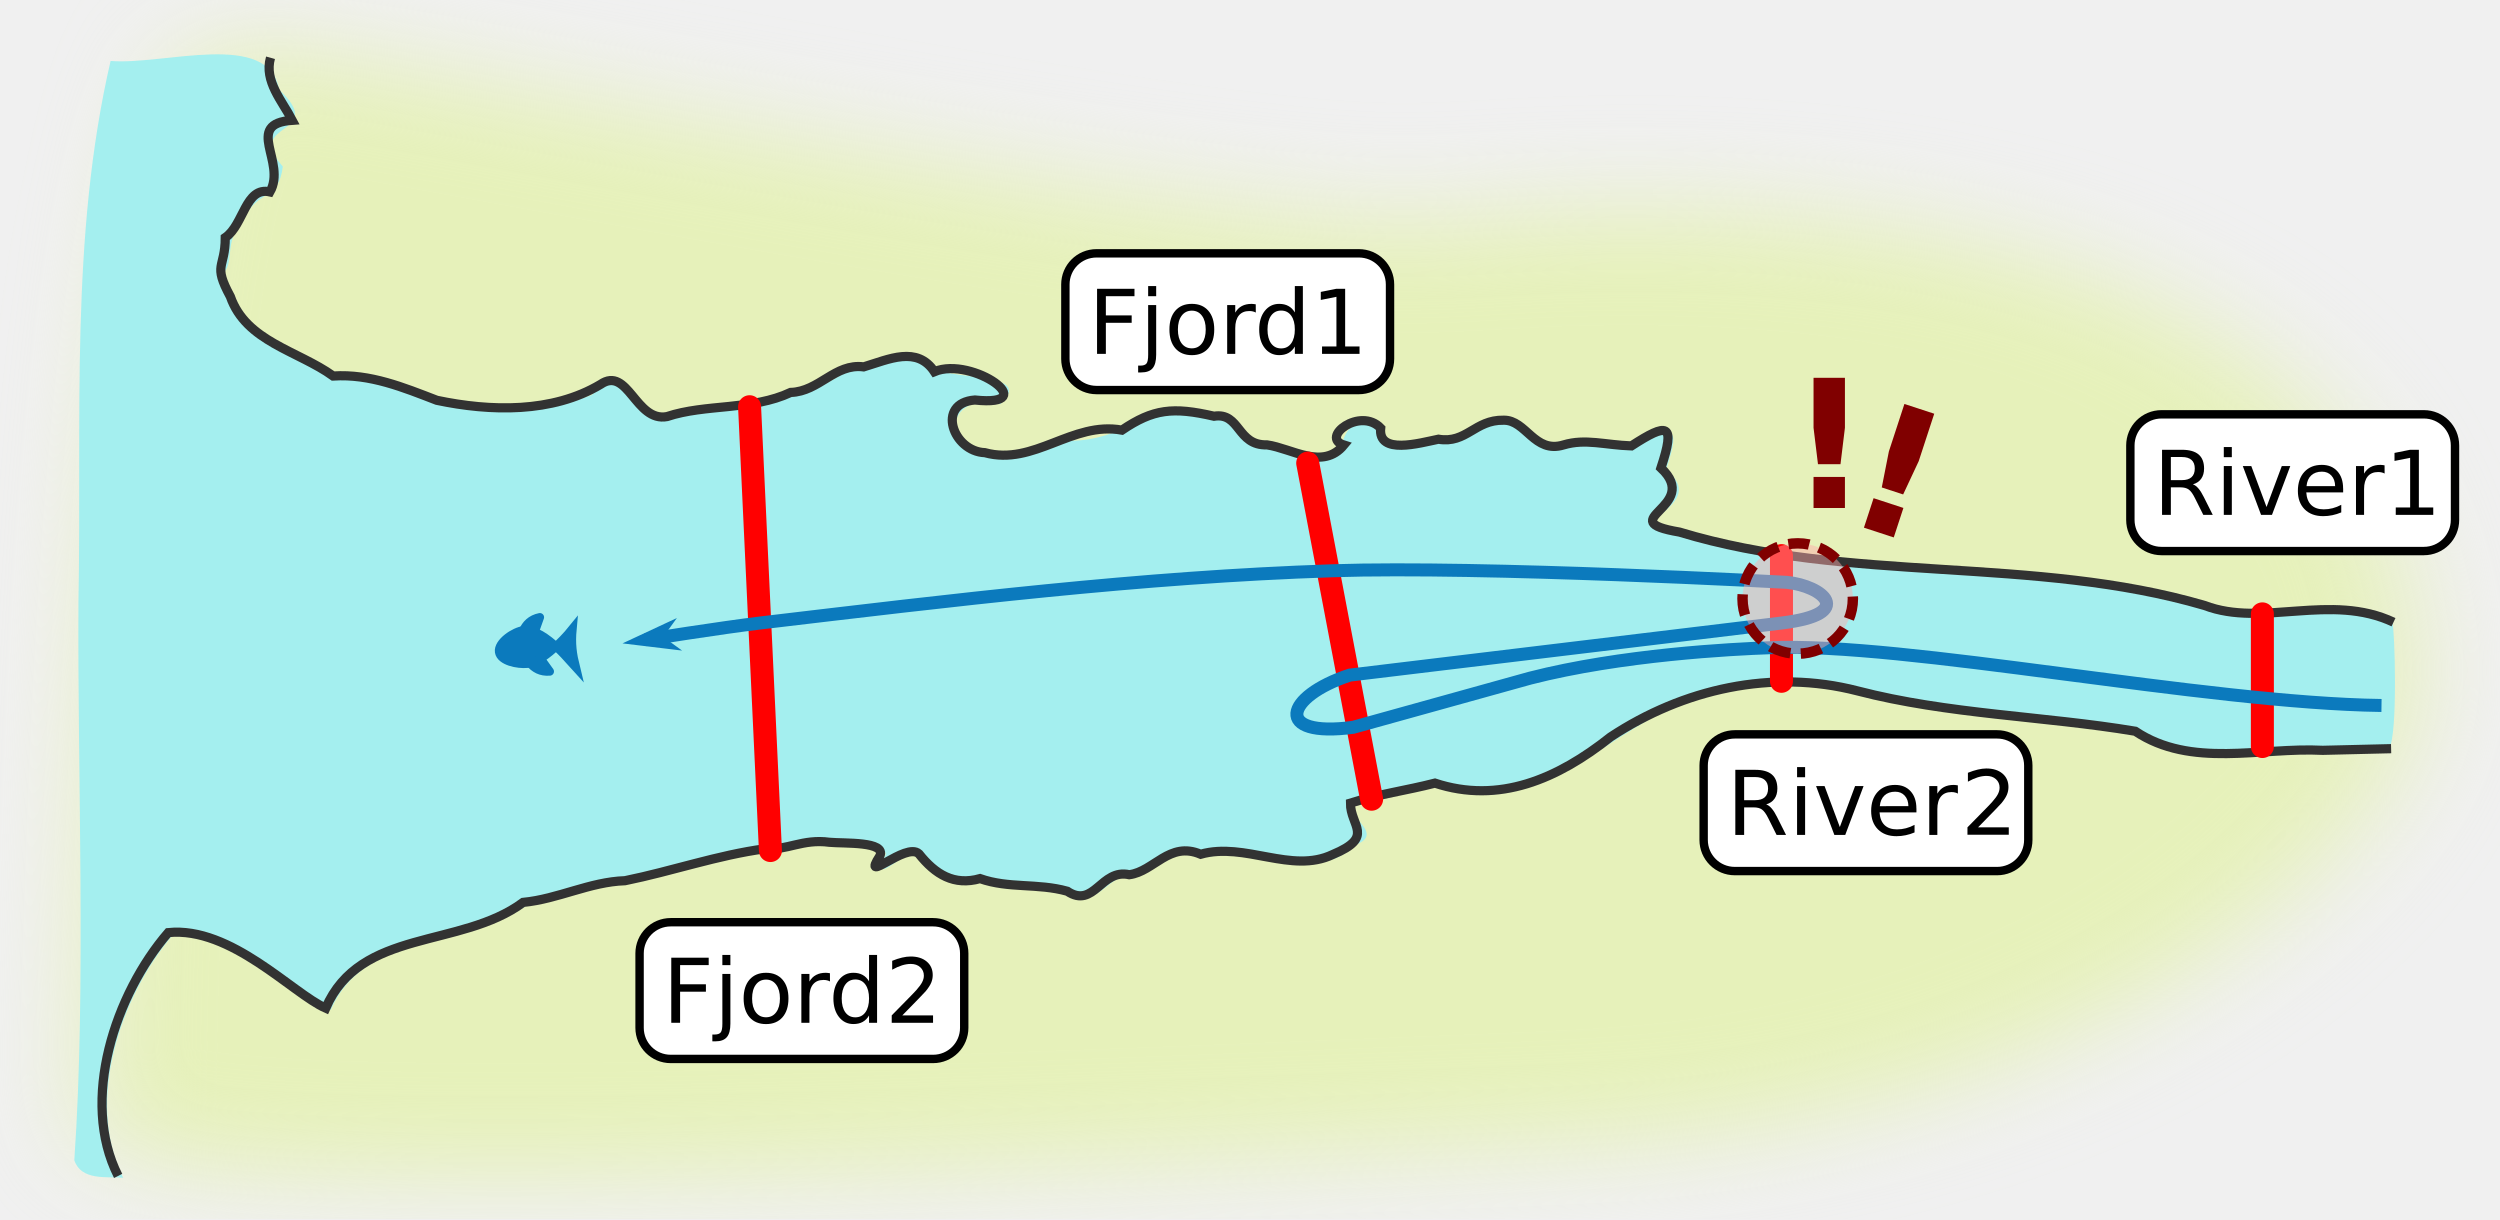
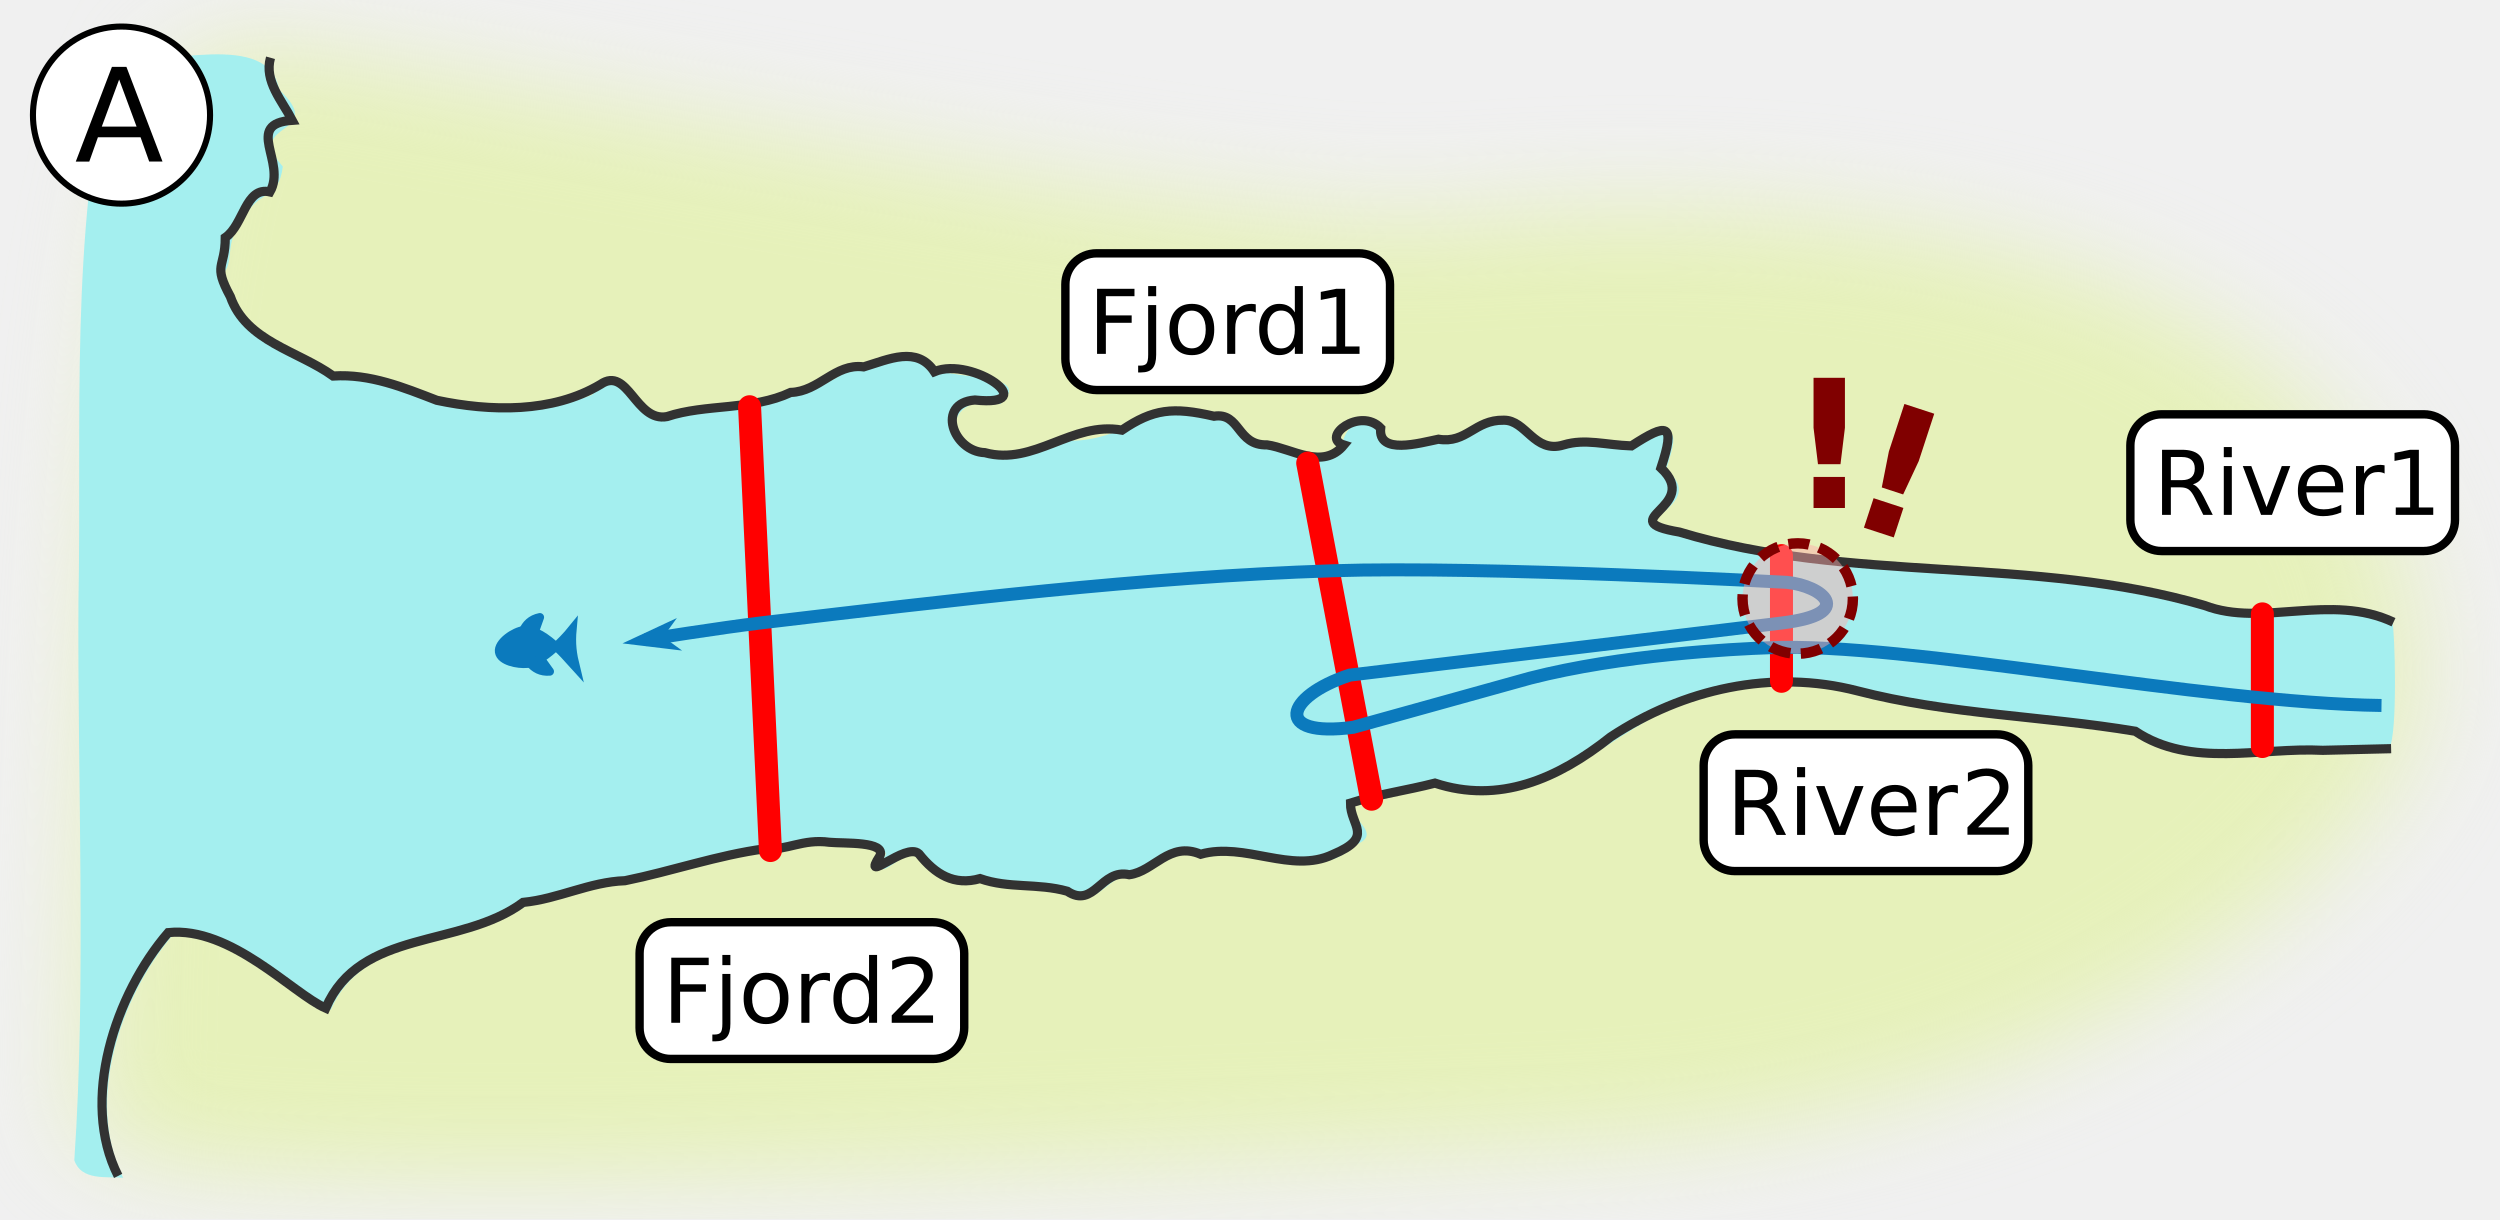
<svg xmlns="http://www.w3.org/2000/svg" width="4.278in" height="2.086in" viewBox="0 0 108.666 52.981" version="1.1" id="svg8">
  <defs id="defs2">
    <marker style="overflow:visible" id="marker1086" refX="0" refY="0" orient="auto">
      <path transform="matrix(-0.2,0,0,-0.2,-1.2,0)" style="fill:#0b7abd;fill-opacity:1;fill-rule:evenodd;stroke:#0b7abd;stroke-width:1pt;stroke-opacity:1" d="M 0,0 5,-5 -12.5,0 5,5 Z" id="path1084" />
    </marker>
    <marker style="overflow:visible" id="marker1058" refX="0" refY="0" orient="auto">
      <path transform="matrix(-0.2,0,0,-0.2,-1.2,0)" style="fill:#0b7abd;fill-opacity:1;fill-rule:evenodd;stroke:#0b7abd;stroke-width:1pt;stroke-opacity:1" d="M 0,0 5,-5 -12.5,0 5,5 Z" id="path1056" />
    </marker>
    <clipPath clipPathUnits="userSpaceOnUse" id="clipPath3169">
      <rect style="opacity:1;vector-effect:none;fill:#ffffff;fill-opacity:1;stroke:none;stroke-width:3.125;stroke-linecap:butt;stroke-linejoin:miter;stroke-miterlimit:4;stroke-dasharray:none;stroke-dashoffset:0;stroke-opacity:1;marker:none" id="rect3171" width="2244.099" height="2244.099" x="188.523" y="13.283" />
    </clipPath>
    <filter style="color-interpolation-filters:sRGB" id="filter921" x="-0.036" width="1.073" y="-0.036" height="1.071">
      <feGaussianBlur stdDeviation="2.799" id="feGaussianBlur923" />
    </filter>
  </defs>
  <g id="layer1" transform="translate(2.238224,-287.969)">
    <path style="display:inline;opacity:1;vector-effect:none;fill:#e6f1ba;fill-opacity:1;stroke:none;stroke-width:1;stroke-linecap:butt;stroke-linejoin:miter;stroke-miterlimit:4;stroke-dasharray:none;stroke-dashoffset:0;stroke-opacity:1;filter:url(#filter921)" d="m 38.859,131.756 c -0.164,4.964 47.027,2.258 77.274,0.919 30.009,-1.328 43.185,-20.322 43.373,-25.419 C 160.836,71.25 108.479,78.53 108.479,78.53 94.515,78.866 48.397,67.598 45.985,68.057 c -6.313,1.201 -6.722,51.442 -7.126,63.699 z" id="path913" transform="matrix(0.8394759,0,0,0.7427803,-31.17698,239.1914)" />
    <path style="font-style:normal;font-weight:400;font-size:medium;font-family:'MS Shell Dlg 2';opacity:1;vector-effect:none;fill:#a4efef;fill-opacity:1;fill-rule:evenodd;stroke:none;stroke-width:1;stroke-linecap:butt;stroke-linejoin:miter;stroke-miterlimit:4;stroke-dasharray:none;stroke-dashoffset:0;stroke-opacity:1" d="m 3.116,339.159 c -1.668,-3.284 -0.125,-7.907 2.178,-10.576 2.726,-0.278 5.402,2.644 6.843,3.284 1.504,-3.486 5.856,-2.58 8.583,-4.597 1.539,-0.159 2.911,-0.885 4.461,-0.955 2.042,-0.408 3.997,-1.103 6.068,-1.38 0.932,0.126 1.68,-0.483 2.858,-0.275 0.597,0.021 2.859,0.013 1.932,0.719 -0.207,1.228 1.408,-1.101 2.073,-0.109 0.614,1.132 1.586,1.083 2.696,0.978 1.152,0.545 2.383,0.095 3.603,0.548 1.186,0.71 1.567,-1.128 2.88,-0.74 0.896,-0.506 1.822,-1.335 3.108,-0.863 2.113,-0.632 4.478,1.282 6.257,-0.495 1.678,-0.62 -1.5,-1.596 0.724,-1.995 1.622,-0.061 3.334,-1.268 4.898,-0.199 3.606,0.02 6.205,-3.5 9.697,-4.317 4.926,-1.419 9.838,0.979 14.803,1.127 1.878,0.225 3.807,0.182 5.472,1.175 2.156,0.673 4.509,0.039 6.746,0.168 0.506,-0.137 2.053,0.241 2.621,-0.208 0.372,-0.497 0.239,-5.235 0.13,-5.412 -0.599,-0.884 -2.332,-0.617 -4.111,-0.562 -2.675,0.94 -5.006,-0.764 -7.765,-0.963 -6.32,-1.089 -12.967,-0.408 -19.104,-2.421 -2.848,-0.485 1.416,-1.095 -0.589,-2.708 0.745,-2.229 0.147,-1.701 -1.51,-0.945 -1.25,-0.225 -1.958,-0.205 -3.167,-0.042 -1.044,0.182 -1.347,-1.476 -2.4,-1.004 -1.17,-0.043 -1.584,1.085 -2.847,0.729 -1.123,0.58 -2.251,0.273 -2.576,-0.675 -1.483,-0.469 -1.607,0.817 -1.61,1.208 -1.229,0.768 -2.388,-0.414 -3.67,-0.419 -0.76,-0.853 -1.167,-1.209 -2.513,-1.198 -2.079,-0.585 -3.235,1.094 -5.623,1.088 -1.434,0.611 -3.424,1.244 -4.695,-0.156 -0.906,-0.995 0.777,-1.949 1.665,-1.432 1.77,-1.621 -3.074,-0.839 -3.618,-1.983 -1.007,-0.215 -1.91,0.71 -3.009,0.501 -1.309,0.979 -3.055,1.395 -4.71,1.635 -1.308,-0.112 -2.471,0.717 -3.711,0.29 -0.812,-0.777 -1.594,-2.163 -2.697,-0.842 -2.872,1.009 -6.133,0.812 -8.848,-0.59 -1.693,0.143 -3.127,-0.567 -4.498,-1.483 -1.528,-0.453 -2.011,-1.953 -2.751,-3.194 0.624,-0.373 0.056,-1.407 0.931,-2.322 0.624,-1.376 1.547,-0.821 1.734,-2.344 -1.748,-1.994 2.002,-1.304 -0.163,-3.348 -0.441,-2.609 -5.033,-1.044 -7.323,-1.242 -1.779,7.664 -1.245,15.639 -1.397,23.454 -0.049,7.578 0.343,16.76 -0.18,24.326 0.293,0.899 1.395,0.706 2.125,0.763 z" id="path885" />
    <path style="font-style:normal;font-weight:400;font-size:medium;font-family:'MS Shell Dlg 2';opacity:1;vector-effect:none;fill:none;fill-opacity:1;fill-rule:evenodd;stroke:#323232;stroke-width:0.4;stroke-linecap:butt;stroke-linejoin:miter;stroke-miterlimit:4;stroke-dasharray:none;stroke-dashoffset:0;stroke-opacity:1" d="m 2.897,339.079 c -1.668,-3.284 -0.125,-7.907 2.178,-10.576 2.726,-0.278 5.402,2.644 6.843,3.284 1.504,-3.486 5.856,-2.58 8.583,-4.597 1.53,-0.149 2.887,-0.891 4.429,-0.943 2.05,-0.416 4.014,-1.11 6.095,-1.39 0.938,0.086 1.62,-0.44 2.79,-0.28 0.642,0.061 2.483,-0.051 2.19,0.597 -0.853,1.321 1.131,-0.624 1.697,-0.097 0.719,0.904 1.531,1.396 2.659,1.079 1.258,0.44 2.485,0.187 3.79,0.548 1.174,0.783 1.466,-0.996 2.697,-0.717 1.072,-0.138 1.741,-1.47 3.103,-0.89 1.927,-0.543 3.946,0.869 5.741,0.011 1.84,-0.767 0.761,-1.238 0.769,-2.236 1.195,-0.38 2.452,-0.551 3.672,-0.866 2.781,0.916 5.322,-0.17 7.636,-2.008 3.159,-2.087 7.012,-2.962 10.728,-2.002 3.951,1.026 8.09,1.089 12.076,1.754 2.44,1.626 5.425,0.689 8.152,0.83 0.99,-0.024 1.98,-0.048 2.97,-0.072 m 0.104,-5.497 c -2.741,-1.291 -5.685,0.239 -8.209,-0.726 -7.424,-2.176 -15.436,-0.949 -22.825,-3.191 -3.043,-0.515 1.008,-1.084 -0.808,-2.787 0.649,-1.966 0.291,-1.978 -1.285,-0.959 -1.145,-0.039 -1.992,-0.328 -2.946,-0.043 -1.278,0.391 -1.63,-1.097 -2.61,-1.074 -1.253,-0.024 -1.608,1.03 -2.831,0.826 -0.826,0.169 -2.632,0.692 -2.51,-0.482 -0.893,-0.935 -2.648,0.412 -1.6,0.735 -0.918,1.11 -2.261,0.144 -3.342,-0.007 -1.315,0.036 -1.155,-1.427 -2.302,-1.245 -1.79,-0.413 -2.64,-0.316 -4.003,0.604 -2.173,-0.393 -3.815,1.564 -5.958,0.98 -1.388,-0.05 -2.134,-2.158 -0.435,-2.289 3.004,0.321 -0.103,-1.923 -1.759,-1.232 -0.752,-1.134 -1.983,-0.537 -3.073,-0.208 -1.25,-0.165 -1.93,1.074 -3.173,1.111 -1.68,0.789 -3.687,0.488 -5.377,1.05 -1.367,0.253 -1.692,-2.221 -2.889,-1.399 -2.096,1.253 -4.788,1.181 -7.114,0.691 -1.465,-0.563 -2.895,-1.158 -4.507,-1.056 -1.536,-1.104 -3.785,-1.494 -4.468,-3.451 -0.778,-1.437 -0.226,-1.197 -0.221,-2.566 0.812,-0.556 0.867,-2.23 1.941,-1.986 0.74,-1.3 -1.158,-2.965 0.97,-3.112 -0.431,-0.832 -1.234,-1.697 -0.945,-2.718" id="path94" />
    <path style="opacity:1;vector-effect:none;fill:none;fill-opacity:1;stroke:#ff0000;stroke-width:1;stroke-linecap:round;stroke-linejoin:miter;stroke-miterlimit:4;stroke-dasharray:none;stroke-dashoffset:0;stroke-opacity:1" d="m 96.099,314.649 0,5.766" id="path1733" />
    <path style="opacity:1;vector-effect:none;fill:none;fill-opacity:1;stroke:#ff0000;stroke-width:1;stroke-linecap:round;stroke-linejoin:miter;stroke-miterlimit:4;stroke-dasharray:none;stroke-dashoffset:0;stroke-opacity:1;font-variant-east_asian:normal" d="m 54.603,308.096 2.778,14.609" id="path933" />
    <path id="path939" d="m 30.343,305.645 0.907,19.291" style="opacity:1;vector-effect:none;fill:none;fill-opacity:1;stroke:#ff0000;stroke-width:1;stroke-linecap:round;stroke-linejoin:miter;stroke-miterlimit:4;stroke-dasharray:none;stroke-dashoffset:0;stroke-opacity:1" />
    <path style="opacity:1;vector-effect:none;fill:#ffffff;fill-opacity:1;fill-rule:evenodd;stroke:#000000;stroke-width:0.365;stroke-linecap:round;stroke-linejoin:miter;stroke-miterlimit:4;stroke-dasharray:none;stroke-dashoffset:0;stroke-opacity:1" d="M 26.916,328.052 H 38.319 c 0.75,0 1.354,0.604 1.354,1.354 v 3.235 c 0,0.75 -0.604,1.354 -1.354,1.354 H 26.916 c -0.75,0 -1.354,-0.604 -1.354,-1.354 v -3.235 c 0,-0.75 0.604,-1.354 1.354,-1.354 z" id="rect1156" />
    <g aria-label="Fjord2" style="font-style:normal;font-variant:normal;font-weight:normal;font-stretch:normal;font-size:3.881px;line-height:3.5ex;font-family:Lato;-inkscape-font-specification:Lato;font-variant-ligatures:normal;font-variant-position:normal;font-variant-caps:normal;font-variant-numeric:normal;font-variant-alternates:normal;font-feature-settings:normal;text-indent:0;text-align:start;text-decoration:none;text-decoration-line:none;text-decoration-style:solid;text-decoration-color:#000000;letter-spacing:0px;word-spacing:0px;text-transform:none;writing-mode:lr-tb;direction:ltr;text-orientation:mixed;dominant-baseline:auto;baseline-shift:baseline;text-anchor:start;white-space:normal;shape-padding:0;opacity:1;vector-effect:none;fill:#000000;fill-opacity:1;stroke:none;stroke-width:0.265;stroke-linecap:butt;stroke-linejoin:miter;stroke-miterlimit:4;stroke-dasharray:none;stroke-dashoffset:0;stroke-opacity:1" id="text937" transform="translate(0,2.116667)">
      <path d="m 26.94,327.477 h 1.626 v 0.322 h -1.243 v 0.834 h 1.122 v 0.322 h -1.122 v 1.351 h -0.383 z" style="font-style:normal;font-variant:normal;font-weight:normal;font-stretch:normal;font-size:3.881px;line-height:3.5ex;font-family:Lato;-inkscape-font-specification:Lato;font-variant-ligatures:normal;font-variant-position:normal;font-variant-caps:normal;font-variant-numeric:normal;font-variant-alternates:normal;font-feature-settings:normal;text-indent:0;text-align:start;text-decoration:none;text-decoration-line:none;text-decoration-style:solid;text-decoration-color:#000000;letter-spacing:0px;word-spacing:0px;text-transform:none;writing-mode:lr-tb;direction:ltr;text-orientation:mixed;dominant-baseline:auto;text-anchor:start;white-space:normal;shape-padding:0;vector-effect:none;fill:#000000;fill-opacity:1;stroke:none;stroke-width:0.265;stroke-linecap:butt;stroke-linejoin:miter;stroke-miterlimit:4;stroke-dasharray:none;stroke-dashoffset:0;stroke-opacity:1" id="path7268" />
      <path d="m 29.16,328.184 h 0.349 v 2.16 q 0,0.405 -0.155,0.587 -0.153,0.182 -0.496,0.182 h -0.133 v -0.296 h 0.093 q 0.199,0 0.271,-0.093 0.072,-0.091 0.072,-0.381 z m 0,-0.826 h 0.349 v 0.441 h -0.349 z" style="font-style:normal;font-variant:normal;font-weight:normal;font-stretch:normal;font-size:3.881px;line-height:3.5ex;font-family:Lato;-inkscape-font-specification:Lato;font-variant-ligatures:normal;font-variant-position:normal;font-variant-caps:normal;font-variant-numeric:normal;font-variant-alternates:normal;font-feature-settings:normal;text-indent:0;text-align:start;text-decoration:none;text-decoration-line:none;text-decoration-style:solid;text-decoration-color:#000000;letter-spacing:0px;word-spacing:0px;text-transform:none;writing-mode:lr-tb;direction:ltr;text-orientation:mixed;dominant-baseline:auto;text-anchor:start;white-space:normal;shape-padding:0;vector-effect:none;fill:#000000;fill-opacity:1;stroke:none;stroke-width:0.265;stroke-linecap:butt;stroke-linejoin:miter;stroke-miterlimit:4;stroke-dasharray:none;stroke-dashoffset:0;stroke-opacity:1" id="path7270" />
      <path d="m 31.059,328.429 q -0.28,0 -0.443,0.22 -0.163,0.218 -0.163,0.599 0,0.381 0.161,0.601 0.163,0.218 0.445,0.218 0.279,0 0.441,-0.22 0.163,-0.22 0.163,-0.599 0,-0.377 -0.163,-0.597 -0.163,-0.222 -0.441,-0.222 z m 0,-0.296 q 0.455,0 0.714,0.296 0.26,0.296 0.26,0.819 0,0.521 -0.26,0.819 -0.26,0.296 -0.714,0.296 -0.457,0 -0.716,-0.296 -0.258,-0.297 -0.258,-0.819 0,-0.523 0.258,-0.819 0.26,-0.296 0.716,-0.296 z" style="font-style:normal;font-variant:normal;font-weight:normal;font-stretch:normal;font-size:3.881px;line-height:3.5ex;font-family:Lato;-inkscape-font-specification:Lato;font-variant-ligatures:normal;font-variant-position:normal;font-variant-caps:normal;font-variant-numeric:normal;font-variant-alternates:normal;font-feature-settings:normal;text-indent:0;text-align:start;text-decoration:none;text-decoration-line:none;text-decoration-style:solid;text-decoration-color:#000000;letter-spacing:0px;word-spacing:0px;text-transform:none;writing-mode:lr-tb;direction:ltr;text-orientation:mixed;dominant-baseline:auto;text-anchor:start;white-space:normal;shape-padding:0;vector-effect:none;fill:#000000;fill-opacity:1;stroke:none;stroke-width:0.265;stroke-linecap:butt;stroke-linejoin:miter;stroke-miterlimit:4;stroke-dasharray:none;stroke-dashoffset:0;stroke-opacity:1" id="path7272" />
      <path d="m 33.838,328.51 q -0.059,-0.034 -0.129,-0.049 -0.068,-0.017 -0.152,-0.017 -0.296,0 -0.455,0.193 -0.157,0.191 -0.157,0.551 v 1.118 h -0.351 v -2.122 h 0.351 v 0.33 q 0.11,-0.193 0.286,-0.286 0.176,-0.095 0.428,-0.095 0.036,0 0.08,0.006 0.044,0.004 0.097,0.013 z" style="font-style:normal;font-variant:normal;font-weight:normal;font-stretch:normal;font-size:3.881px;line-height:3.5ex;font-family:Lato;-inkscape-font-specification:Lato;font-variant-ligatures:normal;font-variant-position:normal;font-variant-caps:normal;font-variant-numeric:normal;font-variant-alternates:normal;font-feature-settings:normal;text-indent:0;text-align:start;text-decoration:none;text-decoration-line:none;text-decoration-style:solid;text-decoration-color:#000000;letter-spacing:0px;word-spacing:0px;text-transform:none;writing-mode:lr-tb;direction:ltr;text-orientation:mixed;dominant-baseline:auto;text-anchor:start;white-space:normal;shape-padding:0;vector-effect:none;fill:#000000;fill-opacity:1;stroke:none;stroke-width:0.265;stroke-linecap:butt;stroke-linejoin:miter;stroke-miterlimit:4;stroke-dasharray:none;stroke-dashoffset:0;stroke-opacity:1" id="path7274" />
      <path d="m 35.536,328.506 v -1.148 h 0.349 v 2.948 h -0.349 v -0.318 q -0.11,0.189 -0.279,0.282 -0.167,0.091 -0.402,0.091 -0.385,0 -0.627,-0.307 -0.241,-0.307 -0.241,-0.807 0,-0.5 0.241,-0.807 0.243,-0.307 0.627,-0.307 0.235,0 0.402,0.093 0.169,0.091 0.279,0.28 z m -1.188,0.741 q 0,0.385 0.157,0.604 0.159,0.218 0.436,0.218 0.277,0 0.436,-0.218 0.159,-0.22 0.159,-0.604 0,-0.385 -0.159,-0.603 -0.159,-0.22 -0.436,-0.22 -0.277,0 -0.436,0.22 -0.157,0.218 -0.157,0.603 z" style="font-style:normal;font-variant:normal;font-weight:normal;font-stretch:normal;font-size:3.881px;line-height:3.5ex;font-family:Lato;-inkscape-font-specification:Lato;font-variant-ligatures:normal;font-variant-position:normal;font-variant-caps:normal;font-variant-numeric:normal;font-variant-alternates:normal;font-feature-settings:normal;text-indent:0;text-align:start;text-decoration:none;text-decoration-line:none;text-decoration-style:solid;text-decoration-color:#000000;letter-spacing:0px;word-spacing:0px;text-transform:none;writing-mode:lr-tb;direction:ltr;text-orientation:mixed;dominant-baseline:auto;text-anchor:start;white-space:normal;shape-padding:0;vector-effect:none;fill:#000000;fill-opacity:1;stroke:none;stroke-width:0.265;stroke-linecap:butt;stroke-linejoin:miter;stroke-miterlimit:4;stroke-dasharray:none;stroke-dashoffset:0;stroke-opacity:1" id="path7276" />
      <path d="m 36.982,329.984 h 1.336 v 0.322 h -1.796 v -0.322 q 0.218,-0.225 0.593,-0.604 0.377,-0.381 0.474,-0.491 0.184,-0.207 0.256,-0.349 0.074,-0.144 0.074,-0.282 0,-0.225 -0.159,-0.368 -0.157,-0.142 -0.411,-0.142 -0.18,0 -0.381,0.062 -0.199,0.062 -0.426,0.189 v -0.387 q 0.231,-0.093 0.432,-0.14 0.201,-0.047 0.368,-0.047 0.44,0 0.701,0.22 0.261,0.22 0.261,0.587 0,0.174 -0.066,0.332 -0.064,0.155 -0.237,0.368 -0.047,0.055 -0.301,0.318 -0.254,0.261 -0.716,0.733 z" style="font-style:normal;font-variant:normal;font-weight:normal;font-stretch:normal;font-size:3.881px;line-height:3.5ex;font-family:Lato;-inkscape-font-specification:Lato;font-variant-ligatures:normal;font-variant-position:normal;font-variant-caps:normal;font-variant-numeric:normal;font-variant-alternates:normal;font-feature-settings:normal;text-indent:0;text-align:start;text-decoration:none;text-decoration-line:none;text-decoration-style:solid;text-decoration-color:#000000;letter-spacing:0px;word-spacing:0px;text-transform:none;writing-mode:lr-tb;direction:ltr;text-orientation:mixed;dominant-baseline:auto;text-anchor:start;white-space:normal;shape-padding:0;vector-effect:none;fill:#000000;fill-opacity:1;stroke:none;stroke-width:0.265;stroke-linecap:butt;stroke-linejoin:miter;stroke-miterlimit:4;stroke-dasharray:none;stroke-dashoffset:0;stroke-opacity:1" id="path7278" />
    </g>
    <path style="opacity:1;vector-effect:none;fill:#ffffff;fill-opacity:1;fill-rule:evenodd;stroke:#000000;stroke-width:0.365;stroke-linecap:round;stroke-linejoin:miter;stroke-miterlimit:4;stroke-dasharray:none;stroke-dashoffset:0;stroke-opacity:1" d="m 91.715,305.975 h 11.403 c 0.75,0 1.354,0.604 1.354,1.354 v 3.235 c 0,0.75 -0.604,1.354 -1.354,1.354 H 91.715 c -0.75,0 -1.354,-0.604 -1.354,-1.354 v -3.235 c 0,-0.75 0.604,-1.354 1.354,-1.354 z" id="rect1164" />
    <g aria-label="River1" style="font-style:normal;font-variant:normal;font-weight:normal;font-stretch:normal;font-size:3.881px;line-height:3.5ex;font-family:Lato;-inkscape-font-specification:Lato;font-variant-ligatures:normal;font-variant-position:normal;font-variant-caps:normal;font-variant-numeric:normal;font-variant-alternates:normal;font-feature-settings:normal;text-indent:0;text-align:start;text-decoration:none;text-decoration-line:none;text-decoration-style:solid;text-decoration-color:#000000;letter-spacing:0px;word-spacing:0px;text-transform:none;writing-mode:lr-tb;direction:ltr;text-orientation:mixed;dominant-baseline:auto;baseline-shift:baseline;text-anchor:start;white-space:normal;shape-padding:0;opacity:1;vector-effect:none;fill:#000000;fill-opacity:1;stroke:none;stroke-width:0.265;stroke-linecap:butt;stroke-linejoin:miter;stroke-miterlimit:4;stroke-dasharray:none;stroke-dashoffset:0;stroke-opacity:1" id="text1168" transform="translate(13.8102,-13.4575)">
      <path d="m 79.27,322.477 q 0.123,0.042 0.239,0.178 0.117,0.136 0.235,0.375 l 0.388,0.773 h -0.411 l -0.362,-0.726 q -0.14,-0.284 -0.273,-0.377 -0.131,-0.093 -0.358,-0.093 h -0.417 v 1.196 h -0.383 v -2.829 h 0.864 q 0.485,0 0.724,0.203 0.239,0.203 0.239,0.612 0,0.267 -0.125,0.443 -0.123,0.176 -0.36,0.244 z m -0.959,-1.188 v 1.004 h 0.481 q 0.277,0 0.417,-0.127 0.142,-0.129 0.142,-0.377 0,-0.248 -0.142,-0.373 -0.14,-0.127 -0.417,-0.127 z" style="font-style:normal;font-variant:normal;font-weight:normal;font-stretch:normal;font-size:3.881px;line-height:3.5ex;font-family:Lato;-inkscape-font-specification:Lato;font-variant-ligatures:normal;font-variant-position:normal;font-variant-caps:normal;font-variant-numeric:normal;font-variant-alternates:normal;font-feature-settings:normal;text-indent:0;text-align:start;text-decoration:none;text-decoration-line:none;text-decoration-style:solid;text-decoration-color:#000000;letter-spacing:0px;word-spacing:0px;text-transform:none;writing-mode:lr-tb;direction:ltr;text-orientation:mixed;dominant-baseline:auto;text-anchor:start;white-space:normal;shape-padding:0;vector-effect:none;fill:#000000;fill-opacity:1;stroke:none;stroke-width:0.265;stroke-linecap:butt;stroke-linejoin:miter;stroke-miterlimit:4;stroke-dasharray:none;stroke-dashoffset:0;stroke-opacity:1" id="path7240" />
      <path d="m 80.612,321.681 h 0.349 v 2.122 h -0.349 z m 0,-0.826 h 0.349 v 0.441 h -0.349 z" style="font-style:normal;font-variant:normal;font-weight:normal;font-stretch:normal;font-size:3.881px;line-height:3.5ex;font-family:Lato;-inkscape-font-specification:Lato;font-variant-ligatures:normal;font-variant-position:normal;font-variant-caps:normal;font-variant-numeric:normal;font-variant-alternates:normal;font-feature-settings:normal;text-indent:0;text-align:start;text-decoration:none;text-decoration-line:none;text-decoration-style:solid;text-decoration-color:#000000;letter-spacing:0px;word-spacing:0px;text-transform:none;writing-mode:lr-tb;direction:ltr;text-orientation:mixed;dominant-baseline:auto;text-anchor:start;white-space:normal;shape-padding:0;vector-effect:none;fill:#000000;fill-opacity:1;stroke:none;stroke-width:0.265;stroke-linecap:butt;stroke-linejoin:miter;stroke-miterlimit:4;stroke-dasharray:none;stroke-dashoffset:0;stroke-opacity:1" id="path7242" />
      <path d="m 81.438,321.681 h 0.369 l 0.663,1.781 0.663,-1.781 h 0.369 l -0.796,2.122 h -0.474 z" style="font-style:normal;font-variant:normal;font-weight:normal;font-stretch:normal;font-size:3.881px;line-height:3.5ex;font-family:Lato;-inkscape-font-specification:Lato;font-variant-ligatures:normal;font-variant-position:normal;font-variant-caps:normal;font-variant-numeric:normal;font-variant-alternates:normal;font-feature-settings:normal;text-indent:0;text-align:start;text-decoration:none;text-decoration-line:none;text-decoration-style:solid;text-decoration-color:#000000;letter-spacing:0px;word-spacing:0px;text-transform:none;writing-mode:lr-tb;direction:ltr;text-orientation:mixed;dominant-baseline:auto;text-anchor:start;white-space:normal;shape-padding:0;vector-effect:none;fill:#000000;fill-opacity:1;stroke:none;stroke-width:0.265;stroke-linecap:butt;stroke-linejoin:miter;stroke-miterlimit:4;stroke-dasharray:none;stroke-dashoffset:0;stroke-opacity:1" id="path7244" />
      <path d="m 85.8,322.655 v 0.171 h -1.603 q 0.023,0.36 0.216,0.549 0.195,0.188 0.542,0.188 0.201,0 0.388,-0.049 0.189,-0.049 0.375,-0.148 v 0.33 q -0.188,0.08 -0.385,0.121 -0.197,0.042 -0.4,0.042 -0.508,0 -0.805,-0.296 -0.296,-0.296 -0.296,-0.8 0,-0.521 0.28,-0.826 0.282,-0.307 0.76,-0.307 0.428,0 0.676,0.277 0.25,0.275 0.25,0.748 z m -0.349,-0.102 q -0.004,-0.286 -0.161,-0.457 -0.155,-0.171 -0.413,-0.171 -0.292,0 -0.468,0.165 -0.174,0.165 -0.201,0.464 z" style="font-style:normal;font-variant:normal;font-weight:normal;font-stretch:normal;font-size:3.881px;line-height:3.5ex;font-family:Lato;-inkscape-font-specification:Lato;font-variant-ligatures:normal;font-variant-position:normal;font-variant-caps:normal;font-variant-numeric:normal;font-variant-alternates:normal;font-feature-settings:normal;text-indent:0;text-align:start;text-decoration:none;text-decoration-line:none;text-decoration-style:solid;text-decoration-color:#000000;letter-spacing:0px;word-spacing:0px;text-transform:none;writing-mode:lr-tb;direction:ltr;text-orientation:mixed;dominant-baseline:auto;text-anchor:start;white-space:normal;shape-padding:0;vector-effect:none;fill:#000000;fill-opacity:1;stroke:none;stroke-width:0.265;stroke-linecap:butt;stroke-linejoin:miter;stroke-miterlimit:4;stroke-dasharray:none;stroke-dashoffset:0;stroke-opacity:1" id="path7246" />
      <path d="m 87.602,322.007 q -0.059,-0.034 -0.129,-0.049 -0.068,-0.017 -0.152,-0.017 -0.296,0 -0.455,0.193 -0.157,0.191 -0.157,0.551 v 1.118 h -0.351 v -2.122 h 0.351 v 0.33 q 0.11,-0.193 0.286,-0.286 0.176,-0.095 0.428,-0.095 0.036,0 0.08,0.006 0.044,0.004 0.097,0.013 z" style="font-style:normal;font-variant:normal;font-weight:normal;font-stretch:normal;font-size:3.881px;line-height:3.5ex;font-family:Lato;-inkscape-font-specification:Lato;font-variant-ligatures:normal;font-variant-position:normal;font-variant-caps:normal;font-variant-numeric:normal;font-variant-alternates:normal;font-feature-settings:normal;text-indent:0;text-align:start;text-decoration:none;text-decoration-line:none;text-decoration-style:solid;text-decoration-color:#000000;letter-spacing:0px;word-spacing:0px;text-transform:none;writing-mode:lr-tb;direction:ltr;text-orientation:mixed;dominant-baseline:auto;text-anchor:start;white-space:normal;shape-padding:0;vector-effect:none;fill:#000000;fill-opacity:1;stroke:none;stroke-width:0.265;stroke-linecap:butt;stroke-linejoin:miter;stroke-miterlimit:4;stroke-dasharray:none;stroke-dashoffset:0;stroke-opacity:1" id="path7248" />
      <path d="m 88.087,323.481 h 0.625 v -2.158 l -0.68,0.136 v -0.349 l 0.676,-0.136 h 0.383 v 2.507 h 0.625 v 0.322 h -1.63 z" style="font-style:normal;font-variant:normal;font-weight:normal;font-stretch:normal;font-size:3.881px;line-height:3.5ex;font-family:Lato;-inkscape-font-specification:Lato;font-variant-ligatures:normal;font-variant-position:normal;font-variant-caps:normal;font-variant-numeric:normal;font-variant-alternates:normal;font-feature-settings:normal;text-indent:0;text-align:start;text-decoration:none;text-decoration-line:none;text-decoration-style:solid;text-decoration-color:#000000;letter-spacing:0px;word-spacing:0px;text-transform:none;writing-mode:lr-tb;direction:ltr;text-orientation:mixed;dominant-baseline:auto;text-anchor:start;white-space:normal;shape-padding:0;vector-effect:none;fill:#000000;fill-opacity:1;stroke:none;stroke-width:0.265;stroke-linecap:butt;stroke-linejoin:miter;stroke-miterlimit:4;stroke-dasharray:none;stroke-dashoffset:0;stroke-opacity:1" id="path7250" />
    </g>
    <g style="fill:#0b7abd;fill-opacity:1;stroke:#0b7abd;stroke-width:0.786;stroke-miterlimit:4;stroke-dasharray:none;stroke-opacity:1" transform="matrix(-0.4620611,0.065117,0.065117,0.4620611,95.50936,245.0756)" id="g2415">
      <path style="opacity:1;vector-effect:none;fill:#0b7abd;fill-opacity:1;stroke:#0b7abd;stroke-width:0.786;stroke-linecap:butt;stroke-linejoin:miter;stroke-miterlimit:4;stroke-dasharray:none;stroke-dashoffset:0;stroke-opacity:1" d="m 175.629,127.24 c 0,0 2.876,2.704 4.63,2.619 0.878,-0.042 2.42,-0.571 2.432,-1.45 0.012,-0.898 -1.675,-1.72 -2.572,-1.684 -1.984,0.081 -4.174,3.982 -4.303,4.163 0.141,-1.374 0.136,-2.286 -0.187,-3.648 z" id="path2400" />
      <path style="opacity:1;vector-effect:none;fill:#0b7abd;fill-opacity:1;stroke:#0b7abd;stroke-width:0.786;stroke-linecap:butt;stroke-linejoin:round;stroke-miterlimit:4;stroke-dasharray:none;stroke-dashoffset:0;stroke-opacity:1" d="m 178.962,129.544 -0.69,1.321 c 0.843,-0.048 1.377,-0.468 1.754,-1.076" id="path2402" />
      <path id="path2404" d="m 179.172,127.059 -0.69,-1.321 c 0.843,0.048 1.377,0.468 1.754,1.076" style="opacity:1;vector-effect:none;fill:#0b7abd;fill-opacity:1;stroke:#0b7abd;stroke-width:0.786;stroke-linecap:butt;stroke-linejoin:round;stroke-miterlimit:4;stroke-dasharray:none;stroke-dashoffset:0;stroke-opacity:1" />
    </g>
    <path id="path924" d="m 75.196,312.117 v 5.463" style="opacity:1;vector-effect:none;fill:none;fill-opacity:1;stroke:#ff0000;stroke-width:1;stroke-linecap:round;stroke-linejoin:miter;stroke-miterlimit:4;stroke-dasharray:none;stroke-dashoffset:0;stroke-opacity:1" />
    <path style="fill:none;stroke:#0b7abd;stroke-width:0.565;stroke-linecap:butt;stroke-linejoin:miter;stroke-miterlimit:4;stroke-dasharray:none;stroke-opacity:1;marker-end:url(#marker1086)" d="m 101.277,318.631 c -7.757,-0.105 -20.679,-2.769 -26.605,-2.51 -1.611,0.055 -6.428,0.302 -10.401,1.321 l -7.69,2.137 c -3.484,0.464 -2.991,-1.337 -0.151,-2.268 l 18.8,-2.268 c 3.245,-0.396 1.742,-1.616 0.202,-1.764 0,0 -13.173,-0.72 -19.758,-0.504 -8.313,0.272 -16.589,1.29 -24.848,2.268 -1.676,0.198 -5.011,0.73 -5.011,0.73" id="path1054" />
    <path id="path938" d="m 45.424,298.977 h 11.403 c 0.75,0 1.354,0.604 1.354,1.354 v 3.235 c 0,0.75 -0.604,1.354 -1.354,1.354 H 45.424 c -0.75,0 -1.354,-0.604 -1.354,-1.354 v -3.235 c 0,-0.75 0.604,-1.354 1.354,-1.354 z" style="opacity:1;vector-effect:none;fill:#ffffff;fill-opacity:1;fill-rule:evenodd;stroke:#000000;stroke-width:0.365;stroke-linecap:round;stroke-linejoin:miter;stroke-miterlimit:4;stroke-dasharray:none;stroke-dashoffset:0;stroke-opacity:1" />
    <g transform="translate(-9.576419,-25.60455)" id="g952" style="font-style:normal;font-variant:normal;font-weight:normal;font-stretch:normal;font-size:3.881px;line-height:3.5ex;font-family:Lato;-inkscape-font-specification:Lato;font-variant-ligatures:normal;font-variant-position:normal;font-variant-caps:normal;font-variant-numeric:normal;font-variant-alternates:normal;font-feature-settings:normal;text-indent:0;text-align:start;text-decoration:none;text-decoration-line:none;text-decoration-style:solid;text-decoration-color:#000000;letter-spacing:0px;word-spacing:0px;text-transform:none;writing-mode:lr-tb;direction:ltr;text-orientation:mixed;dominant-baseline:auto;baseline-shift:baseline;text-anchor:start;white-space:normal;shape-padding:0;opacity:1;vector-effect:none;fill:#000000;fill-opacity:1;stroke:none;stroke-width:0.265;stroke-linecap:butt;stroke-linejoin:miter;stroke-miterlimit:4;stroke-dasharray:none;stroke-dashoffset:0;stroke-opacity:1" aria-label="Fjord1">
      <path id="path940" style="font-style:normal;font-variant:normal;font-weight:normal;font-stretch:normal;font-size:3.881px;line-height:3.5ex;font-family:Lato;-inkscape-font-specification:Lato;font-variant-ligatures:normal;font-variant-position:normal;font-variant-caps:normal;font-variant-numeric:normal;font-variant-alternates:normal;font-feature-settings:normal;text-indent:0;text-align:start;text-decoration:none;text-decoration-line:none;text-decoration-style:solid;text-decoration-color:#000000;letter-spacing:0px;word-spacing:0px;text-transform:none;writing-mode:lr-tb;direction:ltr;text-orientation:mixed;dominant-baseline:auto;text-anchor:start;white-space:normal;shape-padding:0;vector-effect:none;fill:#000000;fill-opacity:1;stroke:none;stroke-width:0.265;stroke-linecap:butt;stroke-linejoin:miter;stroke-miterlimit:4;stroke-dasharray:none;stroke-dashoffset:0;stroke-opacity:1" d="m 55.024,326.123 h 1.626 v 0.322 H 55.406 v 0.834 h 1.122 v 0.322 H 55.406 v 1.351 h -0.383 z" />
      <path id="path942" style="font-style:normal;font-variant:normal;font-weight:normal;font-stretch:normal;font-size:3.881px;line-height:3.5ex;font-family:Lato;-inkscape-font-specification:Lato;font-variant-ligatures:normal;font-variant-position:normal;font-variant-caps:normal;font-variant-numeric:normal;font-variant-alternates:normal;font-feature-settings:normal;text-indent:0;text-align:start;text-decoration:none;text-decoration-line:none;text-decoration-style:solid;text-decoration-color:#000000;letter-spacing:0px;word-spacing:0px;text-transform:none;writing-mode:lr-tb;direction:ltr;text-orientation:mixed;dominant-baseline:auto;text-anchor:start;white-space:normal;shape-padding:0;vector-effect:none;fill:#000000;fill-opacity:1;stroke:none;stroke-width:0.265;stroke-linecap:butt;stroke-linejoin:miter;stroke-miterlimit:4;stroke-dasharray:none;stroke-dashoffset:0;stroke-opacity:1" d="m 57.244,326.83 h 0.349 v 2.16 q 0,0.405 -0.155,0.587 -0.153,0.182 -0.496,0.182 h -0.133 v -0.296 h 0.093 q 0.199,0 0.271,-0.093 0.072,-0.091 0.072,-0.381 z m 0,-0.826 h 0.349 v 0.441 h -0.349 z" />
      <path id="path944" style="font-style:normal;font-variant:normal;font-weight:normal;font-stretch:normal;font-size:3.881px;line-height:3.5ex;font-family:Lato;-inkscape-font-specification:Lato;font-variant-ligatures:normal;font-variant-position:normal;font-variant-caps:normal;font-variant-numeric:normal;font-variant-alternates:normal;font-feature-settings:normal;text-indent:0;text-align:start;text-decoration:none;text-decoration-line:none;text-decoration-style:solid;text-decoration-color:#000000;letter-spacing:0px;word-spacing:0px;text-transform:none;writing-mode:lr-tb;direction:ltr;text-orientation:mixed;dominant-baseline:auto;text-anchor:start;white-space:normal;shape-padding:0;vector-effect:none;fill:#000000;fill-opacity:1;stroke:none;stroke-width:0.265;stroke-linecap:butt;stroke-linejoin:miter;stroke-miterlimit:4;stroke-dasharray:none;stroke-dashoffset:0;stroke-opacity:1" d="m 59.143,327.074 q -0.28,0 -0.443,0.22 -0.163,0.218 -0.163,0.599 0,0.381 0.161,0.601 0.163,0.218 0.445,0.218 0.279,0 0.441,-0.22 0.163,-0.22 0.163,-0.599 0,-0.377 -0.163,-0.597 -0.163,-0.222 -0.441,-0.222 z m 0,-0.296 q 0.455,0 0.714,0.296 0.26,0.296 0.26,0.819 0,0.521 -0.26,0.819 -0.26,0.296 -0.714,0.296 -0.457,0 -0.716,-0.296 -0.258,-0.297 -0.258,-0.819 0,-0.523 0.258,-0.819 0.26,-0.296 0.716,-0.296 z" />
      <path id="path946" style="font-style:normal;font-variant:normal;font-weight:normal;font-stretch:normal;font-size:3.881px;line-height:3.5ex;font-family:Lato;-inkscape-font-specification:Lato;font-variant-ligatures:normal;font-variant-position:normal;font-variant-caps:normal;font-variant-numeric:normal;font-variant-alternates:normal;font-feature-settings:normal;text-indent:0;text-align:start;text-decoration:none;text-decoration-line:none;text-decoration-style:solid;text-decoration-color:#000000;letter-spacing:0px;word-spacing:0px;text-transform:none;writing-mode:lr-tb;direction:ltr;text-orientation:mixed;dominant-baseline:auto;text-anchor:start;white-space:normal;shape-padding:0;vector-effect:none;fill:#000000;fill-opacity:1;stroke:none;stroke-width:0.265;stroke-linecap:butt;stroke-linejoin:miter;stroke-miterlimit:4;stroke-dasharray:none;stroke-dashoffset:0;stroke-opacity:1" d="m 61.923,327.156 q -0.059,-0.034 -0.129,-0.049 -0.068,-0.017 -0.152,-0.017 -0.296,0 -0.455,0.193 -0.157,0.191 -0.157,0.551 v 1.118 h -0.351 v -2.122 h 0.351 v 0.33 q 0.11,-0.193 0.286,-0.286 0.176,-0.095 0.428,-0.095 0.036,0 0.08,0.006 0.044,0.004 0.097,0.013 z" />
      <path id="path948" style="font-style:normal;font-variant:normal;font-weight:normal;font-stretch:normal;font-size:3.881px;line-height:3.5ex;font-family:Lato;-inkscape-font-specification:Lato;font-variant-ligatures:normal;font-variant-position:normal;font-variant-caps:normal;font-variant-numeric:normal;font-variant-alternates:normal;font-feature-settings:normal;text-indent:0;text-align:start;text-decoration:none;text-decoration-line:none;text-decoration-style:solid;text-decoration-color:#000000;letter-spacing:0px;word-spacing:0px;text-transform:none;writing-mode:lr-tb;direction:ltr;text-orientation:mixed;dominant-baseline:auto;text-anchor:start;white-space:normal;shape-padding:0;vector-effect:none;fill:#000000;fill-opacity:1;stroke:none;stroke-width:0.265;stroke-linecap:butt;stroke-linejoin:miter;stroke-miterlimit:4;stroke-dasharray:none;stroke-dashoffset:0;stroke-opacity:1" d="m 63.62,327.152 v -1.148 h 0.349 v 2.948 H 63.62 v -0.318 q -0.11,0.189 -0.279,0.282 -0.167,0.091 -0.402,0.091 -0.385,0 -0.627,-0.307 -0.241,-0.307 -0.241,-0.807 0,-0.5 0.241,-0.807 0.243,-0.307 0.627,-0.307 0.235,0 0.402,0.093 0.169,0.091 0.279,0.28 z m -1.188,0.741 q 0,0.385 0.157,0.604 0.159,0.218 0.436,0.218 0.277,0 0.436,-0.218 0.159,-0.22 0.159,-0.604 0,-0.385 -0.159,-0.603 -0.159,-0.22 -0.436,-0.22 -0.277,0 -0.436,0.22 -0.157,0.218 -0.157,0.603 z" />
      <path id="path950" style="font-style:normal;font-variant:normal;font-weight:normal;font-stretch:normal;font-size:3.881px;line-height:3.5ex;font-family:Lato;-inkscape-font-specification:Lato;font-variant-ligatures:normal;font-variant-position:normal;font-variant-caps:normal;font-variant-numeric:normal;font-variant-alternates:normal;font-feature-settings:normal;text-indent:0;text-align:start;text-decoration:none;text-decoration-line:none;text-decoration-style:solid;text-decoration-color:#000000;letter-spacing:0px;word-spacing:0px;text-transform:none;writing-mode:lr-tb;direction:ltr;text-orientation:mixed;dominant-baseline:auto;text-anchor:start;white-space:normal;shape-padding:0;vector-effect:none;fill:#000000;fill-opacity:1;stroke:none;stroke-width:0.265;stroke-linecap:butt;stroke-linejoin:miter;stroke-miterlimit:4;stroke-dasharray:none;stroke-dashoffset:0;stroke-opacity:1" d="m 64.803,328.63 h 0.625 v -2.158 l -0.68,0.136 v -0.349 l 0.676,-0.136 h 0.383 v 2.507 h 0.625 v 0.322 h -1.63 z" />
    </g>
    <path id="path954" d="m 73.167,319.886 h 11.403 c 0.75,0 1.354,0.604 1.354,1.354 v 3.235 c 0,0.75 -0.604,1.354 -1.354,1.354 H 73.167 c -0.75,0 -1.354,-0.604 -1.354,-1.354 v -3.235 c 0,-0.75 0.604,-1.354 1.354,-1.354 z" style="opacity:1;vector-effect:none;fill:#ffffff;fill-opacity:1;fill-rule:evenodd;stroke:#000000;stroke-width:0.365;stroke-linecap:round;stroke-linejoin:miter;stroke-miterlimit:4;stroke-dasharray:none;stroke-dashoffset:0;stroke-opacity:1" />
    <g transform="translate(-4.737807,0.4535065)" id="g968" style="font-style:normal;font-variant:normal;font-weight:normal;font-stretch:normal;font-size:3.881px;line-height:3.5ex;font-family:Lato;-inkscape-font-specification:Lato;font-variant-ligatures:normal;font-variant-position:normal;font-variant-caps:normal;font-variant-numeric:normal;font-variant-alternates:normal;font-feature-settings:normal;text-indent:0;text-align:start;text-decoration:none;text-decoration-line:none;text-decoration-style:solid;text-decoration-color:#000000;letter-spacing:0px;word-spacing:0px;text-transform:none;writing-mode:lr-tb;direction:ltr;text-orientation:mixed;dominant-baseline:auto;baseline-shift:baseline;text-anchor:start;white-space:normal;shape-padding:0;opacity:1;vector-effect:none;fill:#000000;fill-opacity:1;stroke:none;stroke-width:0.265;stroke-linecap:butt;stroke-linejoin:miter;stroke-miterlimit:4;stroke-dasharray:none;stroke-dashoffset:0;stroke-opacity:1" aria-label="River1">
      <path id="path956" style="font-style:normal;font-variant:normal;font-weight:normal;font-stretch:normal;font-size:3.881px;line-height:3.5ex;font-family:Lato;-inkscape-font-specification:Lato;font-variant-ligatures:normal;font-variant-position:normal;font-variant-caps:normal;font-variant-numeric:normal;font-variant-alternates:normal;font-feature-settings:normal;text-indent:0;text-align:start;text-decoration:none;text-decoration-line:none;text-decoration-style:solid;text-decoration-color:#000000;letter-spacing:0px;word-spacing:0px;text-transform:none;writing-mode:lr-tb;direction:ltr;text-orientation:mixed;dominant-baseline:auto;text-anchor:start;white-space:normal;shape-padding:0;vector-effect:none;fill:#000000;fill-opacity:1;stroke:none;stroke-width:0.265;stroke-linecap:butt;stroke-linejoin:miter;stroke-miterlimit:4;stroke-dasharray:none;stroke-dashoffset:0;stroke-opacity:1" d="m 79.27,322.477 q 0.123,0.042 0.239,0.178 0.117,0.136 0.235,0.375 l 0.388,0.773 h -0.411 l -0.362,-0.726 q -0.14,-0.284 -0.273,-0.377 -0.131,-0.093 -0.358,-0.093 h -0.417 v 1.196 h -0.383 v -2.829 h 0.864 q 0.485,0 0.724,0.203 0.239,0.203 0.239,0.612 0,0.267 -0.125,0.443 -0.123,0.176 -0.36,0.244 z m -0.959,-1.188 v 1.004 h 0.481 q 0.277,0 0.417,-0.127 0.142,-0.129 0.142,-0.377 0,-0.248 -0.142,-0.373 -0.14,-0.127 -0.417,-0.127 z" />
      <path id="path958" style="font-style:normal;font-variant:normal;font-weight:normal;font-stretch:normal;font-size:3.881px;line-height:3.5ex;font-family:Lato;-inkscape-font-specification:Lato;font-variant-ligatures:normal;font-variant-position:normal;font-variant-caps:normal;font-variant-numeric:normal;font-variant-alternates:normal;font-feature-settings:normal;text-indent:0;text-align:start;text-decoration:none;text-decoration-line:none;text-decoration-style:solid;text-decoration-color:#000000;letter-spacing:0px;word-spacing:0px;text-transform:none;writing-mode:lr-tb;direction:ltr;text-orientation:mixed;dominant-baseline:auto;text-anchor:start;white-space:normal;shape-padding:0;vector-effect:none;fill:#000000;fill-opacity:1;stroke:none;stroke-width:0.265;stroke-linecap:butt;stroke-linejoin:miter;stroke-miterlimit:4;stroke-dasharray:none;stroke-dashoffset:0;stroke-opacity:1" d="m 80.612,321.681 h 0.349 v 2.122 h -0.349 z m 0,-0.826 h 0.349 v 0.441 h -0.349 z" />
      <path id="path960" style="font-style:normal;font-variant:normal;font-weight:normal;font-stretch:normal;font-size:3.881px;line-height:3.5ex;font-family:Lato;-inkscape-font-specification:Lato;font-variant-ligatures:normal;font-variant-position:normal;font-variant-caps:normal;font-variant-numeric:normal;font-variant-alternates:normal;font-feature-settings:normal;text-indent:0;text-align:start;text-decoration:none;text-decoration-line:none;text-decoration-style:solid;text-decoration-color:#000000;letter-spacing:0px;word-spacing:0px;text-transform:none;writing-mode:lr-tb;direction:ltr;text-orientation:mixed;dominant-baseline:auto;text-anchor:start;white-space:normal;shape-padding:0;vector-effect:none;fill:#000000;fill-opacity:1;stroke:none;stroke-width:0.265;stroke-linecap:butt;stroke-linejoin:miter;stroke-miterlimit:4;stroke-dasharray:none;stroke-dashoffset:0;stroke-opacity:1" d="m 81.438,321.681 h 0.369 l 0.663,1.781 0.663,-1.781 h 0.369 l -0.796,2.122 h -0.474 z" />
      <path id="path962" style="font-style:normal;font-variant:normal;font-weight:normal;font-stretch:normal;font-size:3.881px;line-height:3.5ex;font-family:Lato;-inkscape-font-specification:Lato;font-variant-ligatures:normal;font-variant-position:normal;font-variant-caps:normal;font-variant-numeric:normal;font-variant-alternates:normal;font-feature-settings:normal;text-indent:0;text-align:start;text-decoration:none;text-decoration-line:none;text-decoration-style:solid;text-decoration-color:#000000;letter-spacing:0px;word-spacing:0px;text-transform:none;writing-mode:lr-tb;direction:ltr;text-orientation:mixed;dominant-baseline:auto;text-anchor:start;white-space:normal;shape-padding:0;vector-effect:none;fill:#000000;fill-opacity:1;stroke:none;stroke-width:0.265;stroke-linecap:butt;stroke-linejoin:miter;stroke-miterlimit:4;stroke-dasharray:none;stroke-dashoffset:0;stroke-opacity:1" d="m 85.8,322.655 v 0.171 h -1.603 q 0.023,0.36 0.216,0.549 0.195,0.188 0.542,0.188 0.201,0 0.388,-0.049 0.189,-0.049 0.375,-0.148 v 0.33 q -0.188,0.08 -0.385,0.121 -0.197,0.042 -0.4,0.042 -0.508,0 -0.805,-0.296 -0.296,-0.296 -0.296,-0.8 0,-0.521 0.28,-0.826 0.282,-0.307 0.76,-0.307 0.428,0 0.676,0.277 0.25,0.275 0.25,0.748 z m -0.349,-0.102 q -0.004,-0.286 -0.161,-0.457 -0.155,-0.171 -0.413,-0.171 -0.292,0 -0.468,0.165 -0.174,0.165 -0.201,0.464 z" />
      <path id="path964" style="font-style:normal;font-variant:normal;font-weight:normal;font-stretch:normal;font-size:3.881px;line-height:3.5ex;font-family:Lato;-inkscape-font-specification:Lato;font-variant-ligatures:normal;font-variant-position:normal;font-variant-caps:normal;font-variant-numeric:normal;font-variant-alternates:normal;font-feature-settings:normal;text-indent:0;text-align:start;text-decoration:none;text-decoration-line:none;text-decoration-style:solid;text-decoration-color:#000000;letter-spacing:0px;word-spacing:0px;text-transform:none;writing-mode:lr-tb;direction:ltr;text-orientation:mixed;dominant-baseline:auto;text-anchor:start;white-space:normal;shape-padding:0;vector-effect:none;fill:#000000;fill-opacity:1;stroke:none;stroke-width:0.265;stroke-linecap:butt;stroke-linejoin:miter;stroke-miterlimit:4;stroke-dasharray:none;stroke-dashoffset:0;stroke-opacity:1" d="m 87.602,322.007 q -0.059,-0.034 -0.129,-0.049 -0.068,-0.017 -0.152,-0.017 -0.296,0 -0.455,0.193 -0.157,0.191 -0.157,0.551 v 1.118 h -0.351 v -2.122 h 0.351 v 0.33 q 0.11,-0.193 0.286,-0.286 0.176,-0.095 0.428,-0.095 0.036,0 0.08,0.006 0.044,0.004 0.097,0.013 z" />
    </g>
    <path d="m 83.74,323.928 h 1.336 v 0.322 h -1.796 v -0.322 q 0.218,-0.225 0.593,-0.604 0.377,-0.381 0.474,-0.491 0.184,-0.207 0.256,-0.349 0.074,-0.144 0.074,-0.282 0,-0.225 -0.159,-0.368 -0.157,-0.142 -0.411,-0.142 -0.18,0 -0.381,0.062 -0.199,0.062 -0.426,0.189 v -0.387 q 0.231,-0.093 0.432,-0.14 0.201,-0.047 0.368,-0.047 0.44,0 0.701,0.22 0.261,0.22 0.261,0.587 0,0.174 -0.066,0.332 -0.064,0.155 -0.237,0.368 -0.047,0.055 -0.301,0.318 -0.254,0.261 -0.716,0.733 z" style="font-style:normal;font-variant:normal;font-weight:normal;font-stretch:normal;font-size:3.881px;line-height:3.5ex;font-family:Lato;-inkscape-font-specification:Lato;font-variant-ligatures:normal;font-variant-position:normal;font-variant-caps:normal;font-variant-numeric:normal;font-variant-alternates:normal;font-feature-settings:normal;text-indent:0;text-align:start;text-decoration:none;text-decoration-line:none;text-decoration-style:solid;text-decoration-color:#000000;letter-spacing:0px;word-spacing:0px;text-transform:none;writing-mode:lr-tb;direction:ltr;text-orientation:mixed;dominant-baseline:auto;baseline-shift:baseline;text-anchor:start;white-space:normal;shape-padding:0;opacity:1;vector-effect:none;fill:#000000;fill-opacity:1;stroke:none;stroke-width:0.265;stroke-linecap:butt;stroke-linejoin:miter;stroke-miterlimit:4;stroke-dasharray:none;stroke-dashoffset:0;stroke-opacity:1" id="path7278-0" />
    <path style="opacity:1;vector-effect:none;fill:#ffaaaa;fill-opacity:0.463;fill-rule:evenodd;stroke:#800000;stroke-width:0.454;stroke-linecap:butt;stroke-linejoin:miter;stroke-miterlimit:4;stroke-dasharray:0.908, 0.454;stroke-dashoffset:0;stroke-opacity:1" d="m 78.3,313.982 a 2.399,2.399 0 0 1 -2.399,2.399 2.399,2.399 0 0 1 -2.399,-2.399 2.399,2.399 0 0 1 2.399,-2.399 2.399,2.399 0 0 1 2.399,2.399 z" id="path1045" />
    <g aria-label="!" style="font-style:normal;font-weight:normal;font-size:4.233px;line-height:1.25;font-family:sans-serif;letter-spacing:0px;word-spacing:0px;fill:#800000;fill-opacity:1;stroke:none;stroke-width:0.265" id="text1049">
      <path d="m 76.59,304.389 h 1.364 v 2.171 l -0.193,1.584 h -0.978 l -0.193,-1.584 z m 0,4.309 h 1.364 v 1.349 h -1.364 z" style="font-style:normal;font-variant:normal;font-weight:bold;font-stretch:normal;font-size:7.761px;font-family:sans-serif;-inkscape-font-specification:'sans-serif Bold';fill:#800000;fill-opacity:1;stroke-width:0.265" id="path906" />
    </g>
    <g aria-label="!" transform="rotate(18.11886)" style="font-style:normal;font-weight:normal;font-size:4.233px;line-height:1.25;font-family:sans-serif;letter-spacing:0px;word-spacing:0px;fill:#800000;fill-opacity:1;stroke:none;stroke-width:0.265" id="text1053">
      <path d="m 171.561,265.328 h 1.364 v 2.171 l -0.193,1.584 h -0.978 l -0.193,-1.584 z m 0,4.309 h 1.364 v 1.349 h -1.364 z" style="font-style:normal;font-variant:normal;font-weight:bold;font-stretch:normal;font-size:7.761px;font-family:sans-serif;-inkscape-font-specification:'sans-serif Bold';fill:#800000;fill-opacity:1;stroke-width:0.265" id="path909" />
    </g>
+     <path style="fill:#ffffff;fill-rule:evenodd;stroke:#000000;stroke-width:0.265" d="m 6.892,292.969 a 3.849,3.849 0 0 1 -3.849,3.849 3.849,3.849 0 0 1 -3.849,-3.849 3.849,3.849 0 0 1 3.849,-3.849 3.849,3.849 0 0 1 3.849,3.849 z" id="path838" />
+     <g transform="translate(-0.3664161,0.01544166)" aria-label="A" style="font-style:normal;font-weight:normal;font-size:9.878px;line-height:3.5ex;font-family:sans-serif;letter-spacing:0px;word-spacing:0px;fill:#000000;fill-opacity:1;stroke:none;stroke-width:0.265" id="text836">
+       <path d="m 3.307,291.407 -0.755,2.048 h 1.513 z M 2.993,290.858 h 0.631 l 1.568,4.115 H 4.613 L 4.238,293.918 H 2.384 l -0.375,1.056 H 1.422 Z" style="font-style:normal;font-variant:normal;font-weight:normal;font-stretch:normal;font-size:5.644px;font-family:Lato;-inkscape-font-specification:Lato;stroke-width:0.265" id="path7236" />
+     </g>
  </g>
</svg>
